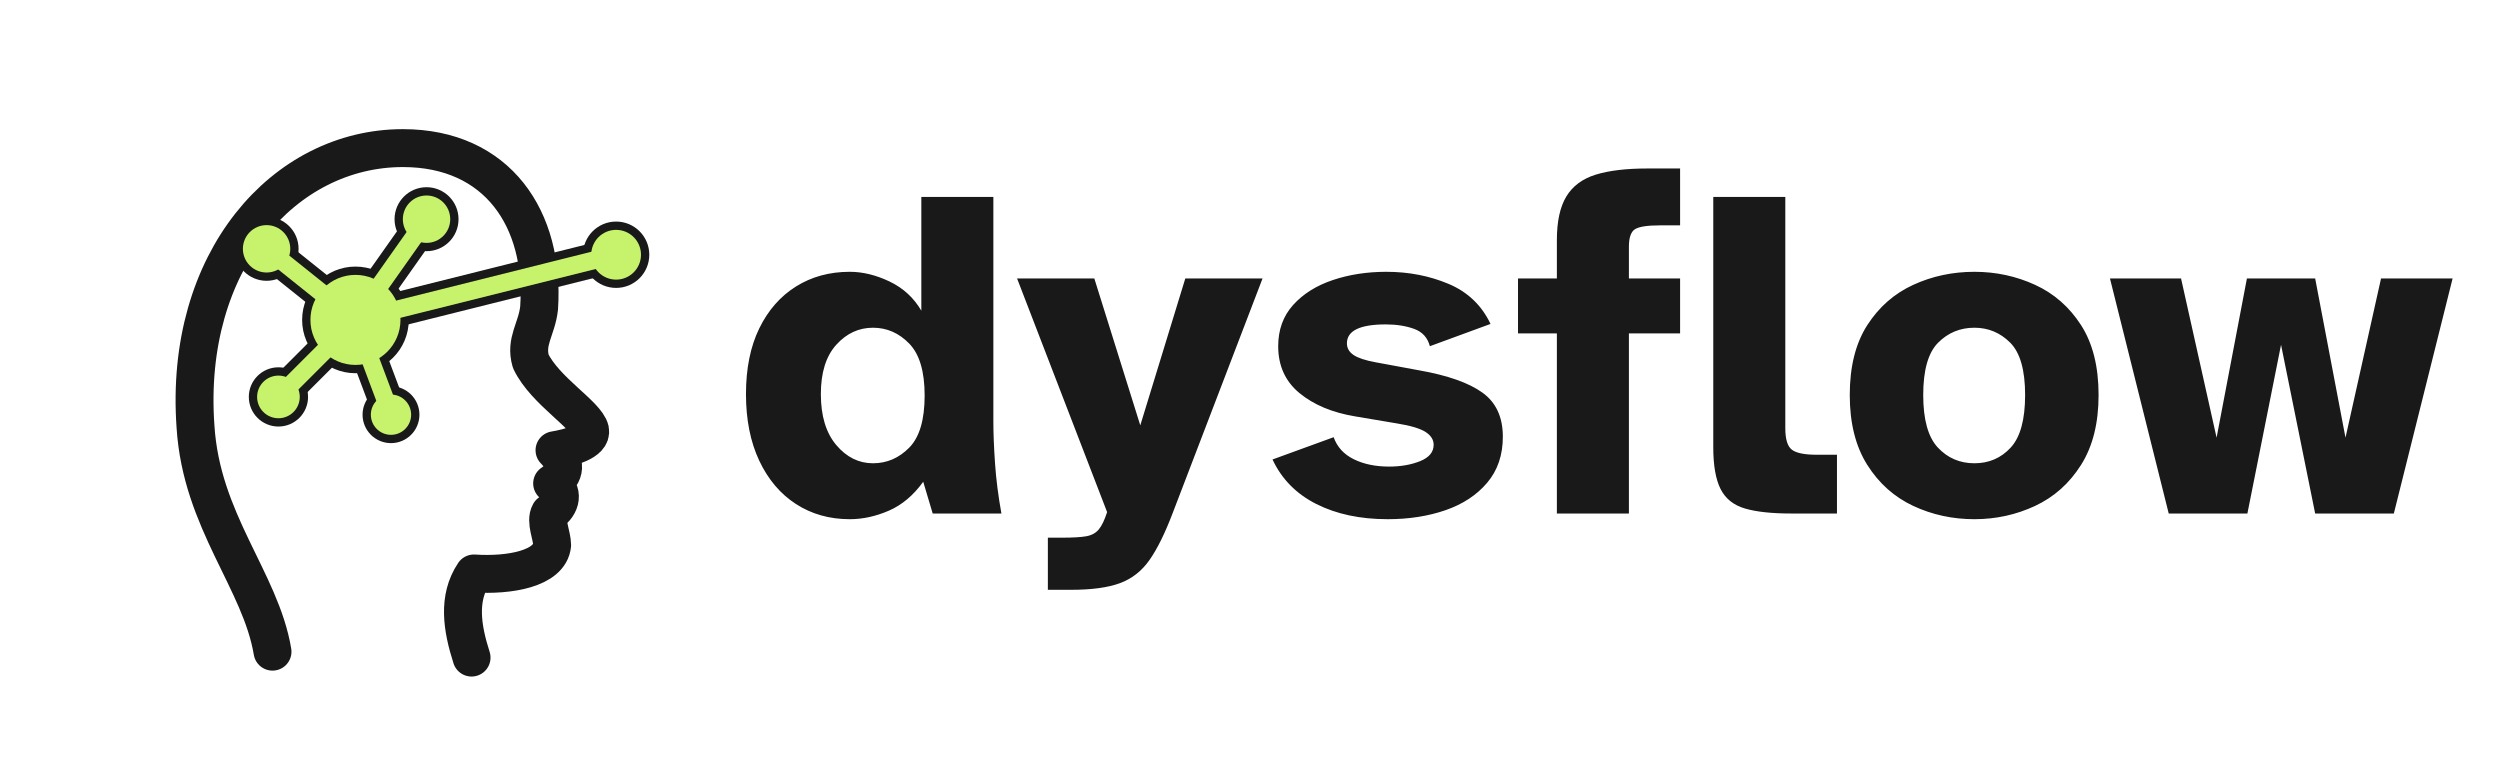
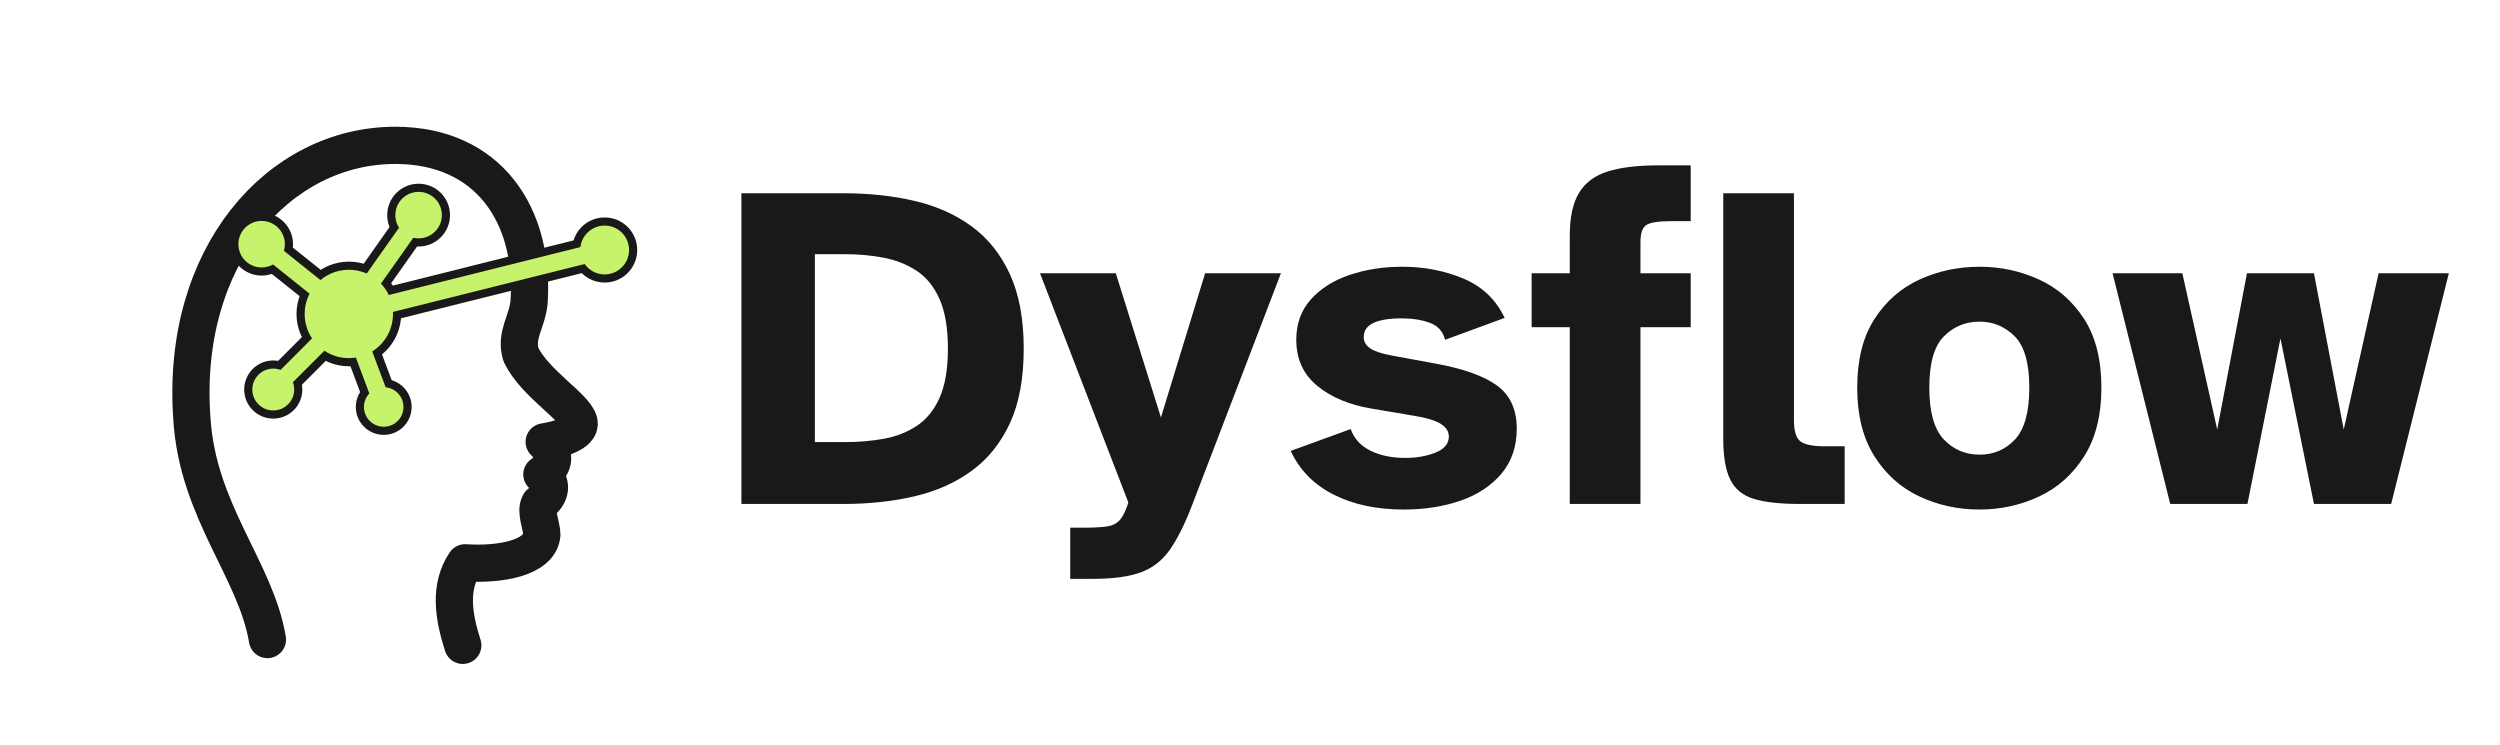
- <svg xmlns="http://www.w3.org/2000/svg" viewBox="0 0 211 64" width="211" height="64" role="img" aria-label="dysflow">
+ <svg xmlns="http://www.w3.org/2000/svg" viewBox="0 0 215 64" width="215" height="64" role="img" aria-label="Dysflow">
  <path d="M 23 55 C 22 49 17 44 16.5 36 C 15.5 22 24 12.5 34 12.5 C 42 12.5 46 18.5 45.5 26 C 45.3 27.8 44.3 28.8 44.8 30.5 C 46 33 49.5 35 49.8 36.3 C 50 37.3 48 37.8 46.8 38 C 47.8 39 47.8 40 46.6 40.8 C 47.6 41.5 47.4 42.6 46.4 43.3 C 46 44 46.6 45.2 46.6 46 C 46.4 48 43 48.6 40 48.4 C 38.6 50.5 39 53 39.8 55.5" fill="none" stroke="#191919" stroke-width="3.2" stroke-linecap="round" stroke-linejoin="round" />
  <g fill="#191919" stroke="#191919" stroke-linecap="round" stroke-width="2.90">
    <line x1="30.0" y1="27.0" x2="22.5" y2="21.0" />
    <line x1="30.0" y1="27.0" x2="23.5" y2="33.5" />
    <line x1="30.0" y1="27.0" x2="36.0" y2="18.5" />
    <line x1="30.0" y1="27.0" x2="33.0" y2="35.0" />
    <line x1="30.0" y1="27.0" x2="52.0" y2="21.5" />
    <circle cx="30.0" cy="27.0" r="4.50" stroke="none" />
    <circle cx="22.5" cy="21.0" r="2.70" stroke="none" />
    <circle cx="23.5" cy="33.5" r="2.50" stroke="none" />
    <circle cx="36.0" cy="18.5" r="2.70" stroke="none" />
    <circle cx="33.0" cy="35.0" r="2.40" stroke="none" />
    <circle cx="52.0" cy="21.5" r="2.80" stroke="none" />
  </g>
  <g fill="#C6F36B" stroke="#C6F36B" stroke-linecap="round" stroke-width="1.50">
    <line x1="30.0" y1="27.0" x2="22.5" y2="21.0" />
    <line x1="30.0" y1="27.0" x2="23.5" y2="33.5" />
    <line x1="30.0" y1="27.0" x2="36.0" y2="18.5" />
    <line x1="30.0" y1="27.0" x2="33.0" y2="35.0" />
    <line x1="30.0" y1="27.0" x2="52.0" y2="21.5" />
    <circle cx="30.0" cy="27.0" r="3.80" stroke="none" />
    <circle cx="22.5" cy="21.0" r="2.00" stroke="none" />
    <circle cx="23.5" cy="33.5" r="1.80" stroke="none" />
    <circle cx="36.0" cy="18.5" r="2.00" stroke="none" />
    <circle cx="33.0" cy="35.0" r="1.70" stroke="none" />
    <circle cx="52.0" cy="21.5" r="2.10" stroke="none" />
  </g>
  <g transform="translate(62 43.34)">
-     <path d="M9.72 0.48Q7.16 0.48 5.18 -0.8Q3.2 -2.08 2.08 -4.46Q0.96 -6.84 0.96 -10.08Q0.96 -13.32 2.08 -15.62Q3.2 -17.92 5.18 -19.16Q7.16 -20.4 9.72 -20.4Q11.36 -20.4 13.08 -19.58Q14.8 -18.76 15.76 -17.12V-26.72H21.84V-7.76Q21.84 -6.28 21.98 -4.24Q22.12 -2.2 22.52 0.0H16.72L15.92 -2.68Q14.68 -0.96 13.02 -0.24Q11.36 0.48 9.72 0.48ZM11.68 -4.24Q13.44 -4.24 14.74 -5.56Q16.04 -6.88 16.04 -9.96Q16.04 -13.0 14.74 -14.34Q13.44 -15.68 11.68 -15.68Q9.88 -15.68 8.58 -14.24Q7.28 -12.8 7.28 -10.08Q7.28 -7.32 8.58 -5.78Q9.88 -4.24 11.68 -4.24ZM26.44 6.44V2.04H27.64Q29.0 2.04 29.68 1.92Q30.36 1.8 30.74 1.34Q31.12 0.88 31.44 -0.12L23.84 -19.84H30.36L34.24 -7.44L38.04 -19.84H44.56L36.96 0.0Q36.0 2.52 35.02 3.92Q34.04 5.32 32.52 5.88Q31.0 6.44 28.4 6.44ZM55.12 0.48Q51.64 0.48 49.1 -0.8Q46.56 -2.08 45.4 -4.56L50.56 -6.44Q51.0 -5.2 52.26 -4.58Q53.52 -3.96 55.24 -3.96Q56.72 -3.96 57.86 -4.42Q59.0 -4.88 59.0 -5.8Q59.0 -6.44 58.32 -6.88Q57.64 -7.32 55.92 -7.6L52.36 -8.2Q49.48 -8.68 47.68 -10.16Q45.88 -11.64 45.88 -14.12Q45.88 -16.2 47.14 -17.6Q48.4 -19.0 50.48 -19.7Q52.56 -20.4 55.0 -20.4Q57.84 -20.4 60.26 -19.38Q62.68 -18.36 63.8 -16.0L58.68 -14.12Q58.4 -15.2 57.36 -15.58Q56.32 -15.96 54.96 -15.96Q51.68 -15.96 51.68 -14.36Q51.68 -13.76 52.24 -13.38Q52.8 -13.0 54.12 -12.76L57.8 -12.08Q61.4 -11.44 63.12 -10.2Q64.84 -8.96 64.84 -6.48Q64.84 -4.16 63.52 -2.6Q62.2 -1.04 60.0 -0.28Q57.8 0.48 55.12 0.48ZM69.4 0.0V-15.2H66.12V-19.84H69.4V-23.08Q69.4 -25.44 70.2 -26.76Q71.0 -28.08 72.68 -28.6Q74.36 -29.12 77.04 -29.12H79.8V-24.32H78.12Q76.52 -24.32 76.0 -24.0Q75.48 -23.68 75.48 -22.52V-19.84H79.8V-15.2H75.48V0.0ZM89.16 0.0Q86.72 0.0 85.28 -0.42Q83.84 -0.84 83.22 -2.06Q82.6 -3.28 82.6 -5.6V-26.72H88.68V-7.2Q88.68 -5.8 89.24 -5.38Q89.8 -4.96 91.32 -4.96H93.04V0.0ZM104.64 0.48Q101.88 0.48 99.48 -0.64Q97.08 -1.76 95.6 -4.1Q94.12 -6.44 94.12 -10.0Q94.12 -13.6 95.6 -15.9Q97.08 -18.2 99.48 -19.3Q101.88 -20.4 104.64 -20.4Q107.36 -20.4 109.76 -19.3Q112.16 -18.2 113.64 -15.9Q115.12 -13.6 115.12 -10.0Q115.12 -6.44 113.64 -4.1Q112.16 -1.76 109.76 -0.64Q107.36 0.48 104.64 0.48ZM104.64 -4.24Q106.48 -4.24 107.7 -5.56Q108.92 -6.88 108.92 -10.0Q108.92 -13.16 107.66 -14.42Q106.4 -15.68 104.64 -15.68Q102.84 -15.68 101.58 -14.42Q100.32 -13.16 100.32 -10.0Q100.32 -6.88 101.56 -5.56Q102.8 -4.24 104.64 -4.24ZM121.04 0.0 116.08 -19.84H122.08L125.08 -6.4L127.64 -19.84H133.4L135.96 -6.4L138.96 -19.84H145.0L140.04 0.0H133.4L130.52 -14.24L127.68 0.0Z" fill="#191919" />
+     <path d="M1.76 0.0V-26.72H10.56Q13.84 -26.72 16.66 -26.06Q19.48 -25.4 21.58 -23.86Q23.68 -22.32 24.86 -19.74Q26.04 -17.16 26.04 -13.36Q26.04 -9.52 24.86 -6.96Q23.68 -4.4 21.58 -2.86Q19.48 -1.32 16.66 -0.66Q13.84 0.0 10.56 0.0ZM8.08 -5.32H10.68Q12.4 -5.32 13.98 -5.6Q15.56 -5.88 16.82 -6.7Q18.08 -7.52 18.8 -9.12Q19.52 -10.72 19.52 -13.36Q19.52 -16.0 18.8 -17.62Q18.08 -19.24 16.82 -20.06Q15.56 -20.88 13.98 -21.18Q12.4 -21.48 10.68 -21.48H8.08ZM30.04 6.44V2.04H31.24Q32.6 2.04 33.28 1.92Q33.96 1.8 34.34 1.34Q34.72 0.88 35.04 -0.12L27.44 -19.84H33.96L37.84 -7.44L41.64 -19.84H48.16L40.56 0.0Q39.6 2.52 38.62 3.92Q37.64 5.32 36.12 5.88Q34.6 6.44 32.0 6.44ZM58.72 0.48Q55.24 0.48 52.7 -0.8Q50.16 -2.08 49.0 -4.56L54.16 -6.44Q54.6 -5.2 55.86 -4.58Q57.12 -3.96 58.84 -3.96Q60.32 -3.96 61.46 -4.42Q62.6 -4.88 62.6 -5.8Q62.6 -6.44 61.92 -6.88Q61.24 -7.32 59.52 -7.6L55.96 -8.2Q53.08 -8.68 51.28 -10.16Q49.48 -11.64 49.48 -14.12Q49.48 -16.2 50.74 -17.6Q52.0 -19.0 54.08 -19.7Q56.16 -20.4 58.6 -20.4Q61.44 -20.4 63.86 -19.38Q66.28 -18.36 67.4 -16.0L62.28 -14.12Q62.0 -15.2 60.96 -15.58Q59.92 -15.96 58.56 -15.96Q55.28 -15.96 55.28 -14.36Q55.28 -13.76 55.84 -13.38Q56.4 -13.0 57.72 -12.76L61.4 -12.08Q65.0 -11.44 66.72 -10.2Q68.44 -8.96 68.44 -6.48Q68.44 -4.16 67.12 -2.6Q65.8 -1.04 63.6 -0.28Q61.4 0.48 58.72 0.48ZM73.0 0.0V-15.2H69.72V-19.84H73.0V-23.08Q73.0 -25.44 73.8 -26.76Q74.6 -28.08 76.28 -28.6Q77.96 -29.12 80.64 -29.12H83.4V-24.32H81.72Q80.12 -24.32 79.6 -24.0Q79.08 -23.68 79.08 -22.52V-19.84H83.4V-15.2H79.08V0.0ZM92.76 0.0Q90.32 0.0 88.88 -0.42Q87.44 -0.84 86.82 -2.06Q86.2 -3.28 86.2 -5.6V-26.72H92.28V-7.2Q92.28 -5.8 92.84 -5.38Q93.4 -4.96 94.92 -4.96H96.64V0.0ZM108.24 0.48Q105.48 0.48 103.08 -0.64Q100.68 -1.76 99.2 -4.1Q97.72 -6.44 97.72 -10.0Q97.72 -13.6 99.2 -15.9Q100.68 -18.2 103.08 -19.3Q105.48 -20.4 108.24 -20.4Q110.96 -20.4 113.36 -19.3Q115.76 -18.2 117.24 -15.9Q118.72 -13.6 118.72 -10.0Q118.72 -6.44 117.24 -4.1Q115.76 -1.76 113.36 -0.64Q110.96 0.48 108.24 0.48ZM108.24 -4.24Q110.08 -4.24 111.3 -5.56Q112.52 -6.88 112.52 -10.0Q112.52 -13.16 111.26 -14.42Q110 -15.68 108.24 -15.68Q106.44 -15.68 105.18 -14.42Q103.92 -13.16 103.92 -10.0Q103.92 -6.88 105.16 -5.56Q106.4 -4.24 108.24 -4.24ZM124.64 0.0 119.68 -19.84H125.68L128.68 -6.4L131.24 -19.84H137.0L139.56 -6.4L142.56 -19.84H148.6L143.64 0.0H137.0L134.12 -14.24L131.28 0.0Z" fill="#191919" />
  </g>
</svg>
